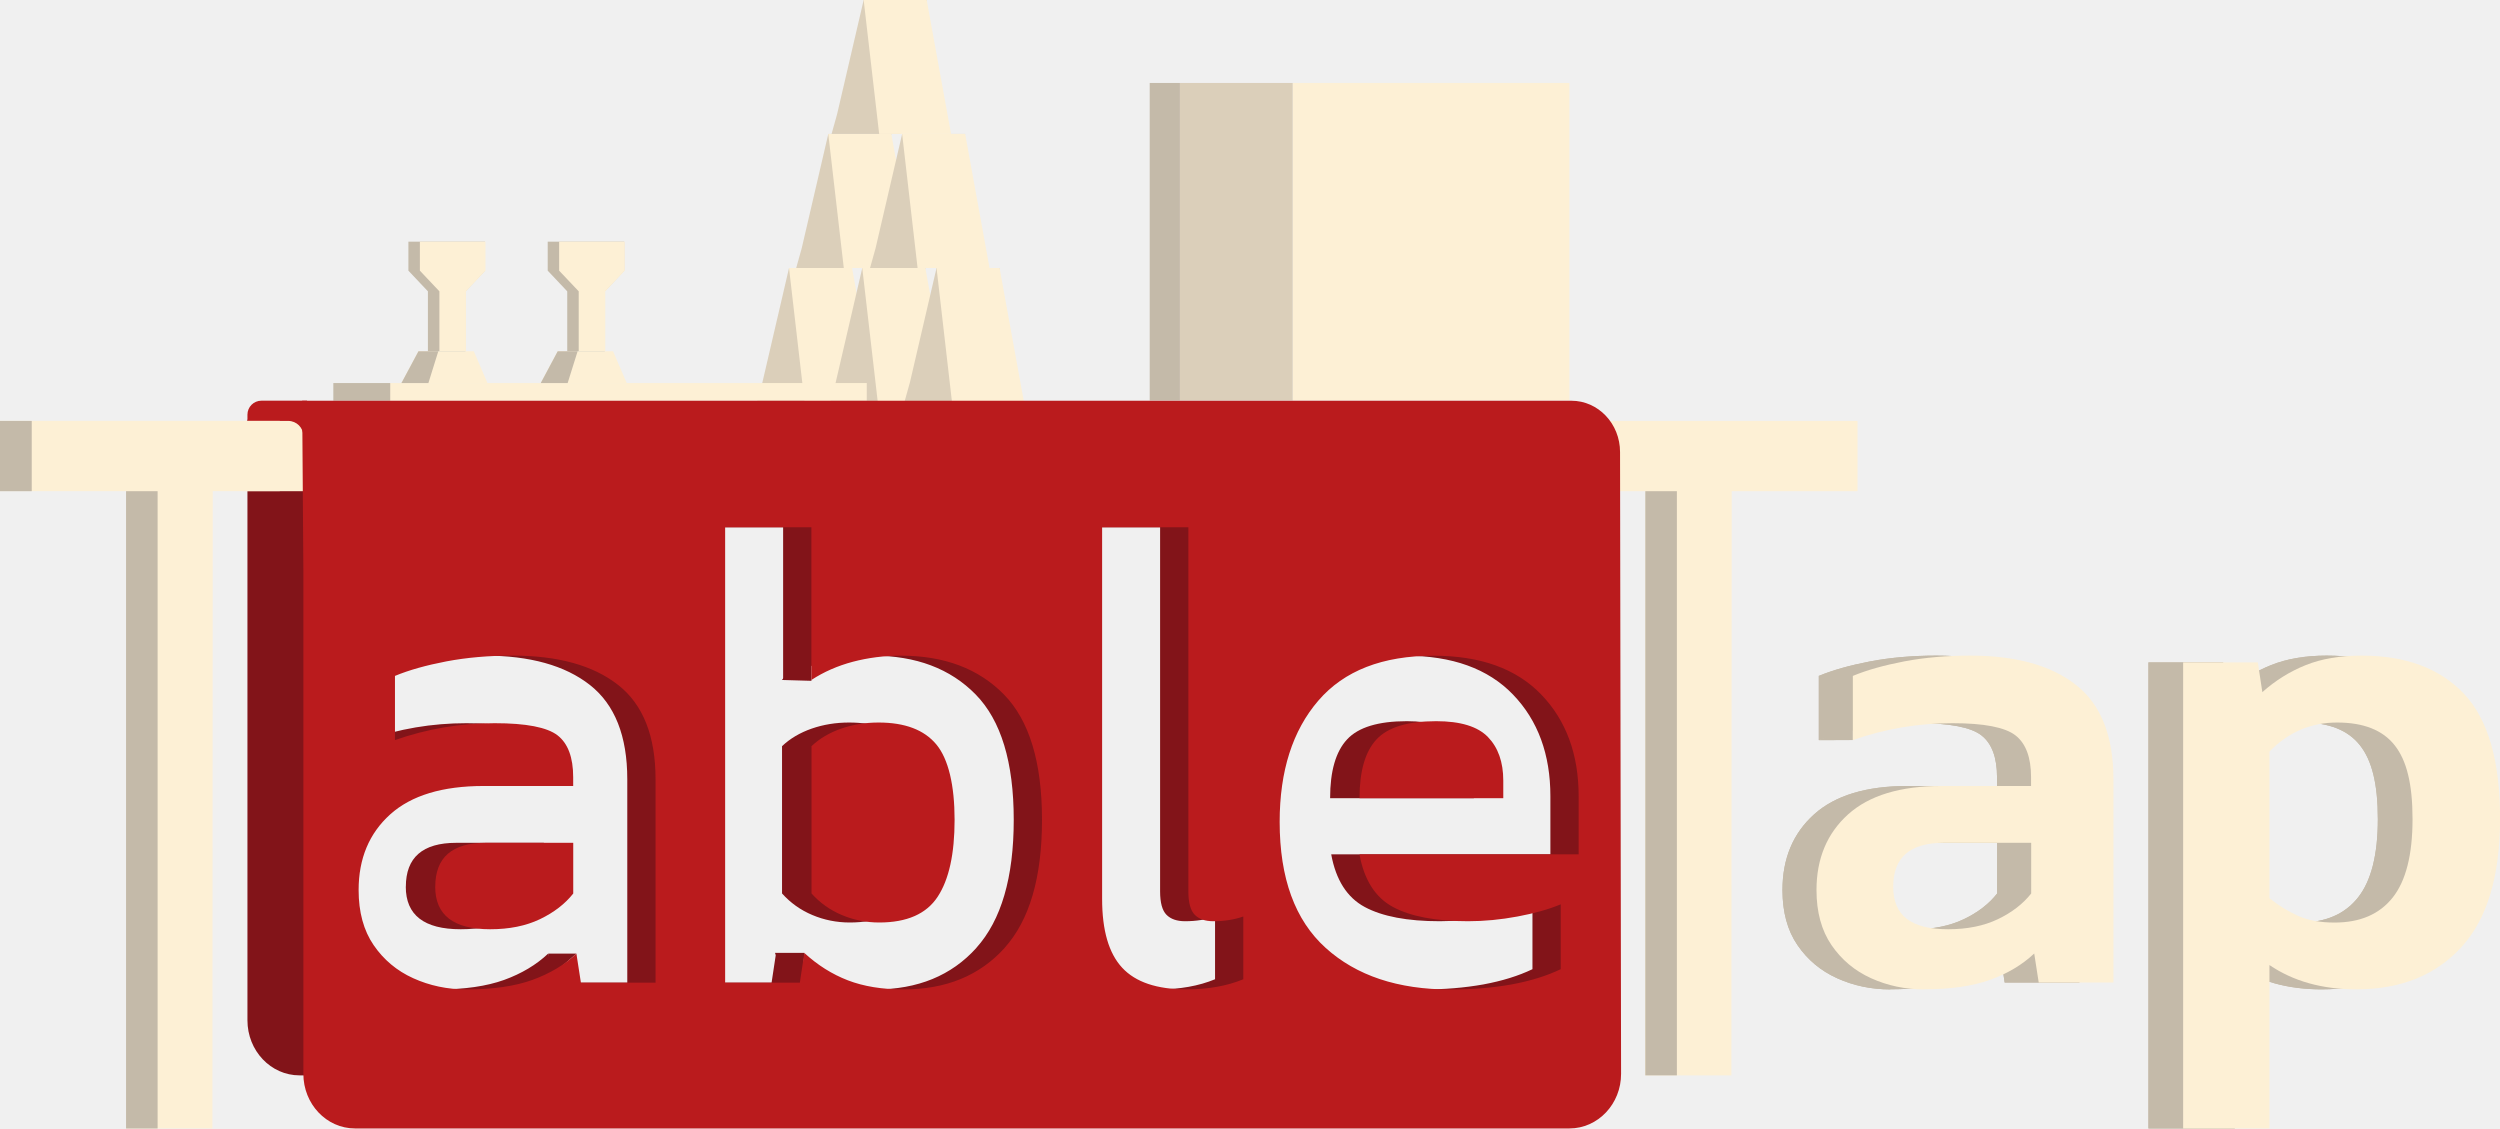
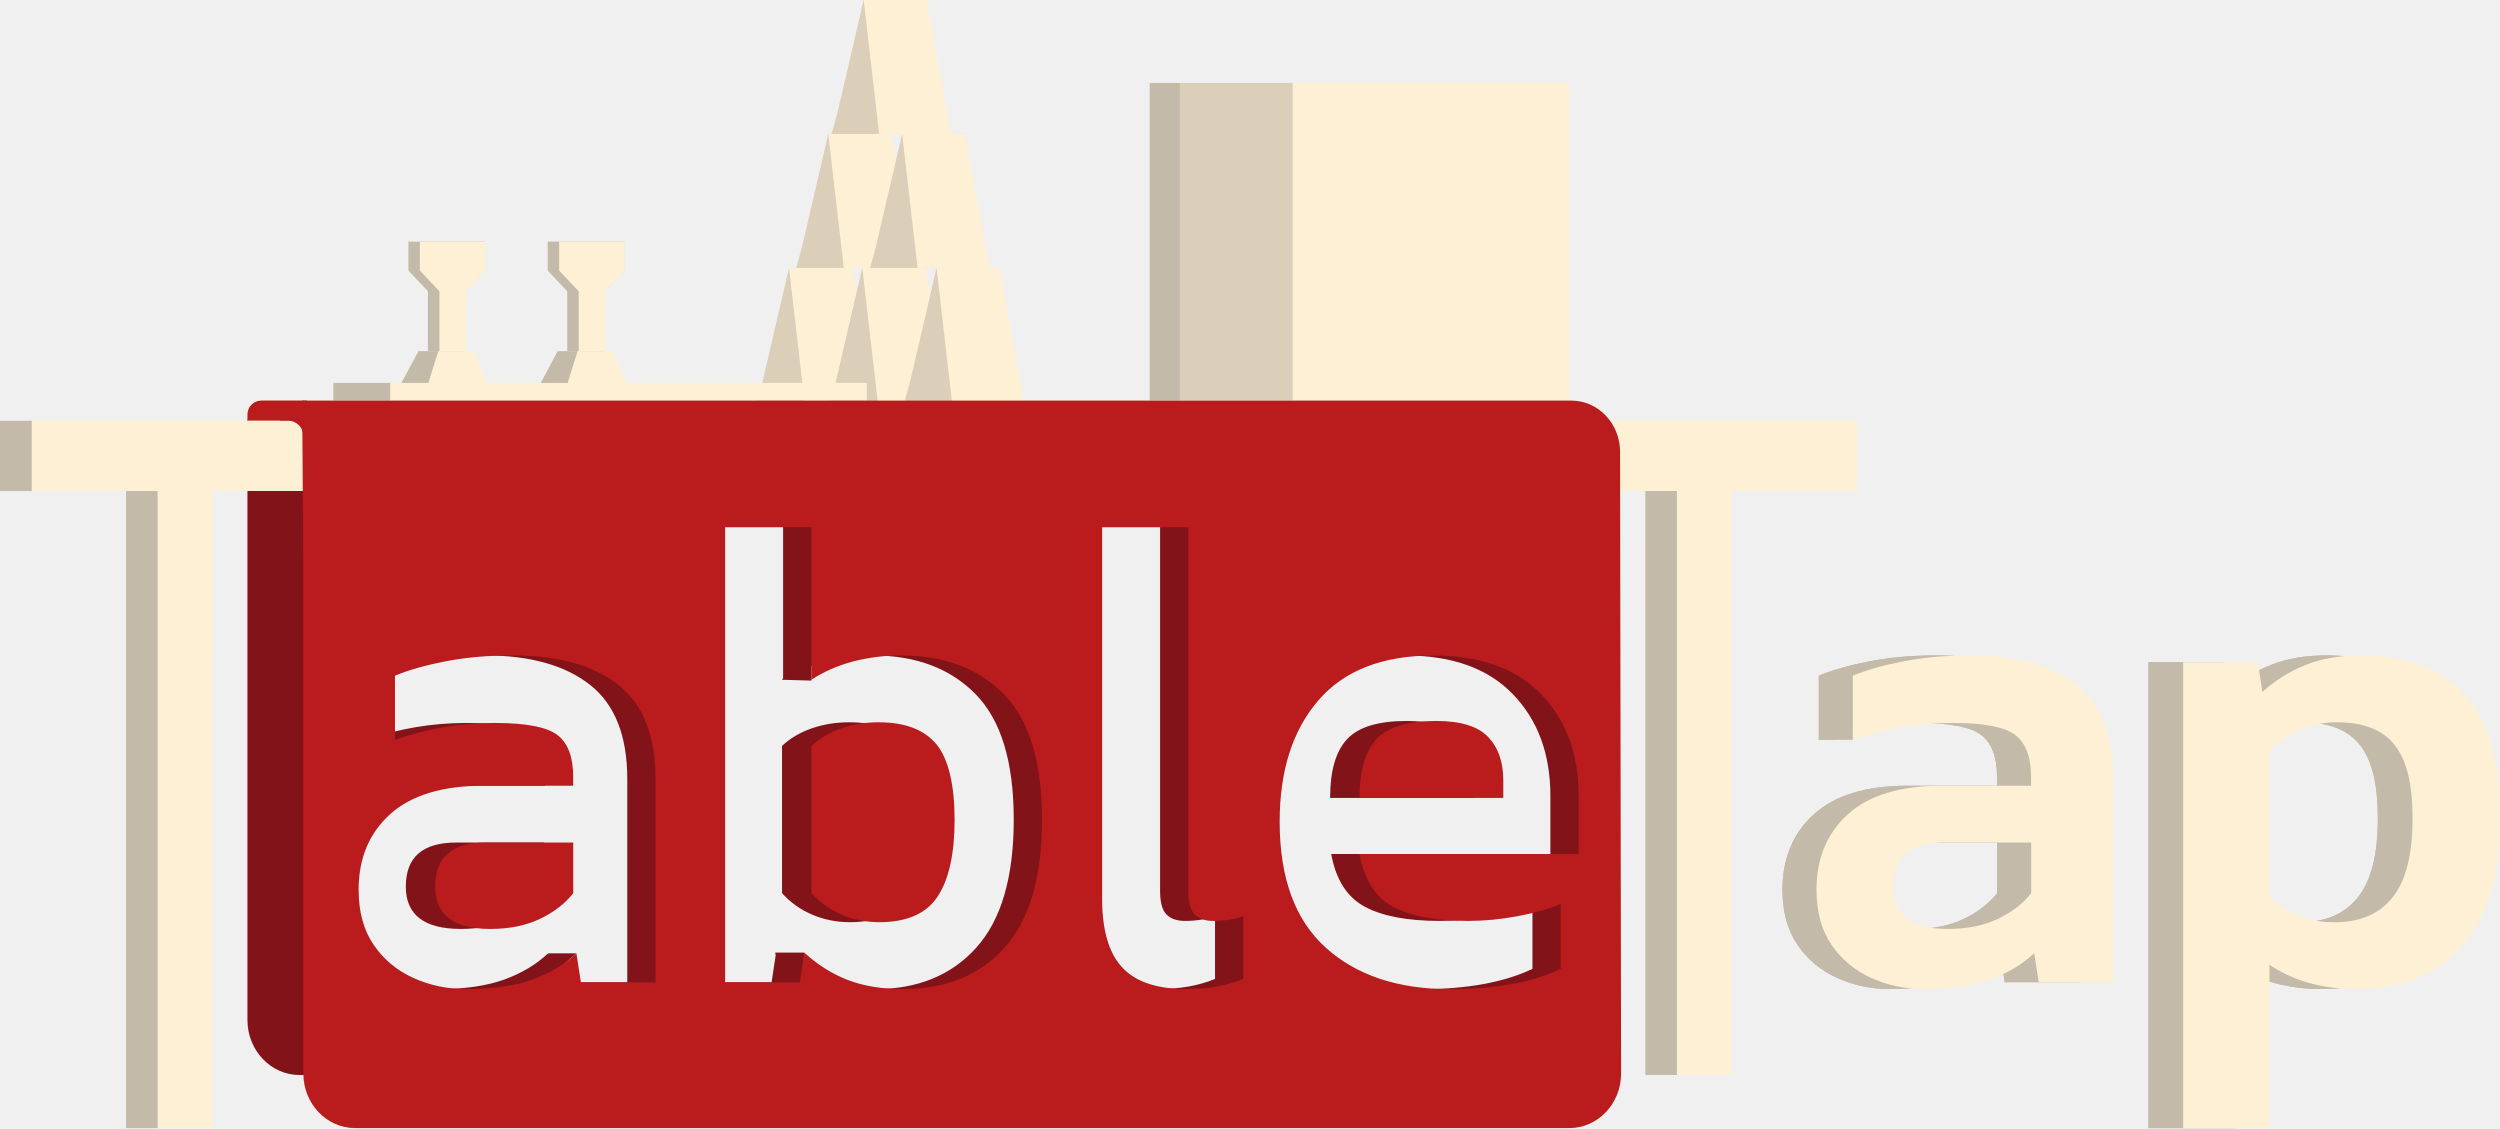
- <svg xmlns="http://www.w3.org/2000/svg" id="Layer_2" viewBox="0 0 411.3 185.67">
-   <g id="TableTop">
-     <polygon points="125.44 62.87 129.81 44.09 140.18 44.09 135.86 66.13 124.53 66.13 125.44 62.87" style="fill:#dbcfba;" />
-     <polyline points="129.81 44.09 132.36 66.13 144.19 66.13 140.18 44.09" style="fill:#fdf0d5;" />
-     <polygon points="137.5 62.87 141.86 44.09 152.24 44.09 147.91 66.13 136.59 66.13 137.5 62.87" style="fill:#dbcfba;" />
-     <rect x="63.69" y="63.02" width="78.91" height="2.9" style="fill:#fdf0d5;" />
-     <rect x="194.11" y="13.65" width="18.58" height="52.23" style="fill:#dbcfba;" />
-     <rect x="54.84" y="63.02" width="9.36" height="2.9" style="fill:#c4baa9;" />
-     <rect x="189.15" y="13.65" width="4.97" height="52.23" style="fill:#c4baa9;" />
-     <rect x="212.7" y="13.65" width="45.5" height="52.23" style="fill:#fdf0d5;" />
-     <polygon points="66.04 63.02 68.84 57.79 77.95 57.79 80.2 63.02 66.04 63.02" style="fill:#fdf0d5;" />
-     <polygon points="68.84 57.79 72.11 57.79 70.48 63.02 66.04 63.02 68.84 57.79" style="fill:#c4baa9;" />
-     <polygon points="70.4 57.79 70.4 47.93 67.19 44.53 67.19 39.76 79.79 39.76 79.79 44.53 76.58 47.93 76.58 57.79 70.4 57.79" style="fill:#c4baa9;" />
-     <polygon points="72.29 57.79 72.29 47.93 69.08 44.53 69.08 39.76 79.87 39.76 79.87 44.53 76.66 47.93 76.66 57.79 72.29 57.79" style="fill:#fdf0d5;" />
-     <polygon points="88.96 63.02 91.75 57.79 100.86 57.79 103.11 63.02 88.96 63.02" style="fill:#fdf0d5;" />
-     <polygon points="91.75 57.79 95.03 57.79 93.39 63.02 88.96 63.02 91.75 57.79" style="fill:#c4baa9;" />
-     <polygon points="93.32 57.79 93.32 47.93 90.11 44.53 90.11 39.76 102.7 39.76 102.7 44.53 99.5 47.93 99.5 57.79 93.32 57.79" style="fill:#c4baa9;" />
-     <polygon points="95.21 57.79 95.21 47.93 91.99 44.53 91.99 39.76 102.78 39.76 102.78 44.53 99.58 47.93 99.58 57.79 95.21 57.79" style="fill:#fdf0d5;" />
-     <polyline points="141.86 44.09 144.41 66.13 156.25 66.13 152.24 44.09" style="fill:#fdf0d5;" />
-     <polygon points="131.9 40.83 136.27 22.04 146.64 22.04 142.32 44.09 130.99 44.09 131.9 40.83" style="fill:#dbcfba;" />
-     <polyline points="136.27 22.04 138.82 44.09 150.65 44.09 146.64 22.04" style="fill:#fdf0d5;" />
-     <polygon points="144.05 40.83 148.42 22.04 158.79 22.04 154.46 44.09 143.14 44.09 144.05 40.83" style="fill:#dbcfba;" />
-     <polyline points="148.42 22.04 150.96 44.09 162.8 44.09 158.79 22.04" style="fill:#fdf0d5;" />
-     <polygon points="137.72 18.78 142.09 0 152.46 0 148.14 22.04 136.81 22.04 137.72 18.78" style="fill:#dbcfba;" />
-     <polyline points="142.09 0 144.64 22.04 156.47 22.04 152.46 0" style="fill:#fdf0d5;" />
-     <polygon points="149.71 62.87 154.08 44.09 164.45 44.09 160.13 66.13 148.8 66.13 149.71 62.87" style="fill:#dbcfba;" />
-     <polyline points="154.08 44.09 156.62 66.13 168.46 66.13 164.45 44.09" style="fill:#fdf0d5;" />
+ <svg xmlns="http://www.w3.org/2000/svg" width="472" height="213" viewBox="0 0 472 213" fill="none">
+   <g clip-path="url(#clip0_8_279)">
+     <path d="M143.953 72.124L148.967 50.58H160.868L155.91 75.864H142.908L143.953 72.124Z" fill="#DBCFBA" />
+     <path d="M148.967 50.58L151.894 75.864H165.47L160.868 50.58" fill="#FDF0D5" />
+     <path d="M157.792 72.124L162.796 50.58H174.708L169.739 75.864H156.748L157.792 72.124Z" fill="#DBCFBA" />
+     <path d="M163.645 72.296H73.089V75.623H163.645V72.296Z" fill="#FDF0D5" />
+     <path d="M244.079 15.659H222.757V75.577H244.079V15.659Z" fill="#DBCFBA" />
+     <path d="M73.675 72.296H62.933V75.623H73.675V72.296Z" fill="#C4BAA9" />
+     <path d="M222.768 15.659H217.065V75.577H222.768V15.659Z" fill="#C4BAA9" />
+     <path d="M296.305 15.659H244.09V75.577H296.305V15.659Z" fill="#FDF0D5" />
+     <path d="M75.786 72.296L78.999 66.296H89.454L92.036 72.296H75.786Z" fill="#FDF0D5" />
+     <path d="M78.999 66.296H82.752L80.882 72.296H75.786L78.999 66.296Z" fill="#C4BAA9" />
+     <path d="M80.79 66.296V54.985L77.106 51.085V45.612H91.566V51.085L87.882 54.985V66.296H80.79Z" fill="#C4BAA9" />
+     <path d="M82.959 66.296V54.985L79.275 51.085V45.612H91.657V51.085L87.974 54.985V66.296H82.959Z" fill="#FDF0D5" />
+     <path d="M102.089 72.296L105.291 66.296H115.745L118.327 72.296H102.089Z" fill="#FDF0D5" />
+     <path d="M105.291 66.296H109.055L107.173 72.296H102.089L105.291 66.296Z" fill="#C4BAA9" />
+     <path d="M107.092 66.296V54.985L103.409 51.085V45.612H117.857V51.085L114.184 54.985V66.296H107.092Z" fill="#C4BAA9" />
+     <path d="M109.261 66.296V54.985L105.566 51.085V45.612H117.948V51.085L114.276 54.985V66.296H109.261Z" fill="#FDF0D5" />
+     <path d="M162.796 50.58L165.722 75.864H179.31L174.708 50.58" fill="#FDF0D5" />
+     <path d="M151.366 46.84L156.381 25.284H168.281L163.324 50.58H150.322L151.366 46.84Z" fill="#DBCFBA" />
+     <path d="M156.381 25.284L159.307 50.58H172.883L168.281 25.284" fill="#FDF0D5" />
+     <path d="M165.309 46.84L170.324 25.284H182.224L177.255 50.58H164.265L165.309 46.84Z" fill="#DBCFBA" />
+     <path d="M170.324 25.284L173.239 50.58H186.826L182.224 25.284" fill="#FDF0D5" />
+     <path d="M158.045 21.544L163.06 0H174.96L170.003 25.284H157.001L158.045 21.544Z" fill="#DBCFBA" />
+     <path d="M163.06 0L165.986 25.284H179.562L174.96 0" fill="#FDF0D5" />
+     <path d="M171.804 72.124L176.819 50.58H188.72L183.762 75.864H170.76L171.804 72.124Z" fill="#DBCFBA" />
+     <path d="M176.819 50.58L179.734 75.864H193.321L188.72 50.58" fill="#FDF0D5" />
+     <path d="M310.604 202.962L310.662 92.705H286.78V79.443H350.701V92.705H326.946L326.888 202.962H310.604Z" fill="#FDF0D5" />
+     <path d="M405.624 213V125.021H419.728L420.577 130.631C423.067 128.417 425.798 126.719 428.782 125.526C431.754 124.333 435.254 123.737 439.282 123.737C447.637 123.737 454.098 126.134 458.642 130.941C463.187 135.748 465.459 143.583 465.459 154.47C465.459 165.357 463.026 173.445 458.16 178.756C453.294 184.068 446.684 186.729 438.319 186.729C431.881 186.729 426.418 185.192 421.92 182.14V212.989H405.635L405.624 213ZM434.21 174.122C439.03 174.122 442.691 172.55 445.193 169.395C447.683 166.252 448.934 161.319 448.934 154.608C448.934 147.897 447.809 143.491 445.548 140.646C443.299 137.801 439.684 136.367 434.704 136.367C429.723 136.367 425.454 138.203 421.92 141.851V169.521C423.607 170.875 425.397 171.988 427.279 172.837C429.172 173.686 431.479 174.122 434.21 174.122Z" fill="#C4BAA9" />
+     <path d="M405.624 213V125.021H419.728L420.577 130.631C423.067 128.417 425.798 126.719 428.782 125.526C431.754 124.333 435.254 123.737 439.282 123.737C447.637 123.737 454.098 126.134 458.642 130.941C463.187 135.748 465.459 143.583 465.459 154.47C465.459 165.357 463.026 173.445 458.16 178.756C453.294 184.068 446.684 186.729 438.319 186.729C431.881 186.729 426.418 185.192 421.92 182.14V212.989H405.635L405.624 213ZM434.21 174.122C439.03 174.122 442.691 172.55 445.193 169.395C447.683 166.252 448.934 161.319 448.934 154.608C448.934 147.897 447.809 143.491 445.548 140.646C443.299 137.801 439.684 136.367 434.704 136.367C429.723 136.367 425.454 138.203 421.92 141.851V169.521C423.607 170.875 425.397 171.988 427.279 172.837C429.172 173.686 431.479 174.122 434.21 174.122Z" fill="#C4BAA9" />
+     <path d="M412.177 213V125.021H426.28L427.13 130.631C429.62 128.417 432.351 126.719 435.335 125.526C438.307 124.333 441.807 123.737 445.835 123.737C454.19 123.737 460.65 126.134 465.195 130.941C469.739 135.748 472.011 143.583 472.011 154.47C472.011 165.357 469.579 173.445 464.713 178.756C459.847 184.068 453.237 186.729 444.871 186.729C438.433 186.729 432.971 185.192 428.472 182.14V212.989H412.188L412.177 213ZM440.763 174.122C445.583 174.122 449.243 172.55 451.745 169.395C454.235 166.252 455.486 161.319 455.486 154.608C455.486 147.897 454.362 143.491 452.101 140.646C449.852 137.801 446.237 136.367 441.256 136.367C436.276 136.367 432.007 138.203 428.472 141.851V169.521C430.159 170.875 431.949 171.988 433.831 172.837C435.725 173.686 438.032 174.122 440.763 174.122Z" fill="#FDF0D5" />
+     <path d="M356.909 186.741C353.283 186.741 349.932 186.029 346.845 184.63C343.746 183.23 341.256 181.142 339.363 178.378C337.469 175.613 336.528 172.148 336.528 167.984C336.528 162.03 338.525 157.281 342.496 153.701C346.478 150.122 352.365 148.344 360.157 148.344H377.038V146.692C377.038 142.952 376.051 140.314 374.088 138.788C372.115 137.262 368.155 136.493 362.211 136.493C355.704 136.493 349.427 137.56 343.391 139.683V127.568C346.042 126.467 349.278 125.561 353.099 124.826C356.909 124.104 361.075 123.737 365.573 123.737C374.18 123.737 380.825 125.584 385.53 129.278C390.235 132.972 392.587 138.903 392.587 147.071V185.444H378.484L377.634 179.961C375.385 182.083 372.608 183.735 369.314 184.928C366.021 186.11 361.878 186.718 356.898 186.718L356.909 186.741ZM361.373 175.383C364.988 175.383 368.121 174.752 370.783 173.479C373.446 172.206 375.523 170.588 377.061 168.638V159.07H360.535C354.178 159.07 351.011 161.835 351.011 167.353C351.011 172.871 354.465 175.383 361.385 175.383H361.373Z" fill="#C4BAA9" />
+     <path d="M343.391 139.694L346.615 139.683V138.49L343.391 139.694Z" fill="#C4BAA9" />
+     <path d="M356.909 186.741C353.283 186.741 349.932 186.029 346.845 184.63C343.746 183.23 341.256 181.142 339.363 178.378C337.469 175.613 336.528 172.148 336.528 167.984C336.528 162.03 338.525 157.281 342.496 153.701C346.478 150.122 352.365 148.344 360.157 148.344H377.038V146.692C377.038 142.952 376.051 140.314 374.088 138.788C372.115 137.262 368.155 136.493 362.211 136.493C355.704 136.493 349.427 137.56 343.391 139.683V127.568C346.042 126.467 349.278 125.561 353.099 124.826C356.909 124.104 361.075 123.737 365.573 123.737C374.18 123.737 380.825 125.584 385.53 129.278C390.235 132.972 392.587 138.903 392.587 147.071V185.444H378.484L377.634 179.961C375.385 182.083 372.608 183.735 369.314 184.928C366.021 186.11 361.878 186.718 356.898 186.718L356.909 186.741ZM361.373 175.383C364.988 175.383 368.121 174.752 370.783 173.479C373.446 172.206 375.523 170.588 377.061 168.638V159.07H360.535C354.178 159.07 351.011 161.835 351.011 167.353C351.011 172.871 354.465 175.383 361.385 175.383H361.373Z" fill="#C4BAA9" />
+     <path d="M343.391 139.694L349.829 139.683V137.044L343.391 139.694Z" fill="#C4BAA9" />
+     <path d="M363.336 186.741C359.709 186.741 356.358 186.029 353.271 184.63C350.173 183.23 347.683 181.142 345.789 178.378C343.896 175.613 342.955 172.148 342.955 167.984C342.955 162.03 344.951 157.281 348.922 153.701C352.904 150.122 358.791 148.344 366.583 148.344H383.464V146.692C383.464 142.952 382.477 140.314 380.515 138.788C378.541 137.262 374.582 136.493 368.637 136.493C362.131 136.493 355.853 137.56 349.817 139.683V127.568C352.468 126.467 355.704 125.561 359.526 124.826C363.336 124.104 367.501 123.737 372 123.737C380.607 123.737 387.251 125.584 391.956 129.278C396.661 132.972 399.014 138.903 399.014 147.071V185.444H384.91L384.061 179.961C381.812 182.083 379.035 183.735 375.741 184.928C372.447 186.11 368.305 186.718 363.324 186.718L363.336 186.741ZM367.8 175.383C371.415 175.383 374.547 174.752 377.21 173.479C379.861 172.206 381.949 170.588 383.487 168.638V159.07H366.962C360.604 159.07 357.437 161.835 357.437 167.353C357.437 172.871 360.891 175.383 367.811 175.383H367.8Z" fill="#FDF0D5" />
+     <path d="M316.595 92.705H310.639V202.962H316.595V92.705Z" fill="#C4BAA9" />
+     <path d="M160.306 136.367C157.815 136.367 155.463 136.746 153.248 137.514C151.045 138.283 149.174 139.384 147.648 140.83V168.626C149.254 170.416 151.159 171.77 153.374 172.699C155.578 173.628 157.942 174.11 160.432 174.11C165.653 174.11 169.337 172.492 171.46 169.257C173.595 166.022 174.662 161.181 174.662 154.722C174.662 148.264 173.514 143.273 171.219 140.509C168.924 137.744 165.286 136.367 160.306 136.367Z" fill="#821419" />
+     <path d="M76.612 167.353C76.612 172.71 80.067 175.383 86.987 175.383C90.602 175.383 93.734 174.752 96.397 173.479C99.048 172.206 101.136 170.588 102.674 168.638V159.07H86.149C79.791 159.07 76.624 161.835 76.624 167.353H76.612Z" fill="#821419" />
+     <path d="M46.718 79.203V192.568C46.718 198.316 51.125 202.962 56.553 202.962H300.724V79.203H46.718ZM118.442 185.467H104.338L103.489 179.984C101.24 182.106 98.462 183.758 95.169 184.951C91.875 186.133 87.733 186.741 82.752 186.741C79.126 186.741 75.775 186.029 72.688 184.63C69.589 183.23 67.099 181.142 65.206 178.378C63.312 175.613 62.371 172.148 62.371 167.984C62.371 162.03 64.368 157.281 68.338 153.701C72.32 150.122 78.208 148.344 86 148.344H102.881V146.692C102.881 142.952 101.894 140.314 99.931 138.788C97.957 137.262 93.998 136.493 88.054 136.493C81.547 136.493 75.27 137.56 69.234 139.683V127.568C71.885 126.467 75.121 125.561 78.942 124.826C82.752 124.104 86.918 123.737 91.416 123.737C100.023 123.737 106.668 125.584 111.373 129.278C116.078 132.972 118.43 138.903 118.43 147.071V185.444L118.442 185.467ZM184.347 178.894C179.642 184.125 173.273 186.741 165.229 186.741C161.201 186.741 157.701 186.167 154.728 185.02C151.756 183.873 149.025 182.152 146.523 179.857L145.674 185.467H131.57V99.519H147.854V128.337C150.184 126.811 152.8 125.664 155.692 124.895C158.584 124.138 161.602 123.748 164.735 123.748C172.94 123.748 179.424 126.192 184.21 131.079C188.995 135.966 191.394 143.847 191.394 154.734C191.394 165.621 189.041 173.663 184.336 178.894H184.347ZM229.39 184.825C226.337 186.087 222.757 186.729 218.66 186.729C213.106 186.729 209.066 185.376 206.542 182.657C204.017 179.938 202.743 175.601 202.743 169.647V99.519H219.027V168.248C219.027 170.37 219.429 171.839 220.232 172.653C221.036 173.468 222.206 173.869 223.732 173.869C225.821 173.869 227.714 173.571 229.401 172.974V184.836L229.39 184.825ZM292.702 161.238H251.332C252.215 166.08 254.327 169.395 257.666 171.185C260.994 172.974 265.722 173.869 271.839 173.869C274.892 173.869 278.013 173.571 281.192 172.974C284.371 172.378 287.079 171.621 289.328 170.68V182.921C286.677 184.194 283.579 185.146 280.044 185.8C276.51 186.431 272.654 186.752 268.465 186.752C258.573 186.752 250.735 184.137 244.951 178.905C239.156 173.674 236.264 165.758 236.264 155.124C236.264 145.522 238.697 137.893 243.563 132.237C248.428 126.582 255.681 123.76 265.332 123.76C274.18 123.76 280.951 126.203 285.656 131.09C290.361 135.977 292.713 142.379 292.713 150.283V161.25L292.702 161.238Z" fill="#821419" />
+     <path d="M265.596 136.115C260.214 136.115 256.45 137.262 254.327 139.556C252.192 141.851 251.125 145.545 251.125 150.65H278.265V147.334C278.265 143.847 277.301 141.105 275.374 139.109C273.446 137.113 270.186 136.115 265.608 136.115H265.596Z" fill="#821419" />
+     <path d="M103.523 179.984H108.825L102.904 185.123L103.271 182.634L103.523 179.984Z" fill="#821419" />
+     <path d="M146.317 179.846H151.871L151.55 183.769L147.269 182.278L146.317 179.846Z" fill="#821419" />
+     <path d="M147.648 128.337L153.202 128.497V124.964C153.202 124.964 147.854 127.603 147.648 128.337Z" fill="#821419" />
+     <path d="M49.358 75.623H57.964V85.179H46.718V78.262C46.718 76.805 47.9 75.623 49.358 75.623Z" fill="#BA1B1D" />
+     <path d="M23.824 212.977L23.881 92.694H0V79.432H52.823V92.694H40.165L40.108 212.977H23.824Z" fill="#FDF0D5" />
+     <path d="M29.757 92.705H23.801V212.989H29.757V92.705Z" fill="#C4BAA9" />
+     <path d="M5.99 79.443H0V92.705H5.99V79.443Z" fill="#C4BAA9" />
+     <path d="M45.984 79.443H54.418C55.99 79.443 57.276 80.717 57.276 82.3V92.705H45.984V79.443Z" fill="#FDF0D5" />
+     <path d="M165.871 136.367C163.381 136.367 161.029 136.746 158.814 137.514C156.61 138.283 154.74 139.384 153.214 140.83V168.626C154.82 170.416 156.725 171.77 158.94 172.699C161.143 173.628 163.507 174.11 165.998 174.11C171.219 174.11 174.903 172.492 177.026 169.257C179.16 166.022 180.228 161.181 180.228 154.722C180.228 148.264 179.08 143.273 176.785 140.509C174.49 137.744 170.852 136.367 165.871 136.367Z" fill="#BA1B1D" />
+     <path d="M82.167 167.353C82.167 172.71 85.621 175.383 92.541 175.383C96.156 175.383 99.289 174.752 101.951 173.479C104.602 172.206 106.691 170.588 108.228 168.638V159.07H91.703C85.346 159.07 82.178 161.835 82.178 167.353H82.167Z" fill="#BA1B1D" />
+     <path d="M57.046 75.623L57.276 107.641V202.675C57.276 208.365 61.637 212.977 67.019 212.977H296.317C301.699 212.977 306.071 208.354 306.06 202.664L305.865 85.317C305.865 79.96 301.745 75.635 296.684 75.635H57.046V75.623ZM123.778 185.467H109.674L108.825 179.984C106.576 182.106 103.799 183.758 100.505 184.951C97.212 186.133 93.069 186.741 88.088 186.741C84.462 186.741 81.111 186.029 78.024 184.63C74.926 183.23 72.435 181.142 70.542 178.378C68.648 175.613 67.707 172.148 67.707 167.984C67.707 162.03 69.704 157.281 73.675 153.701C77.657 150.122 83.544 148.344 91.336 148.344H108.217V146.692C108.217 142.952 107.23 140.314 105.268 138.788C103.294 137.262 99.335 136.493 93.39 136.493C86.883 136.493 80.606 137.56 74.57 139.683V127.568C77.221 126.467 80.457 125.561 84.278 124.826C88.088 124.104 92.254 123.737 96.752 123.737C105.359 123.737 112.004 125.584 116.709 129.278C121.414 132.972 123.767 138.903 123.767 147.071V185.444L123.778 185.467ZM189.684 178.894C184.979 184.125 178.609 186.741 170.565 186.741C166.537 186.741 163.037 186.167 160.065 185.02C157.092 183.873 154.361 182.152 151.859 179.857L151.01 185.467H136.906V99.519H153.191V128.337C155.52 126.811 158.137 125.664 161.029 124.895C163.92 124.138 166.939 123.748 170.071 123.748C178.277 123.748 184.761 126.192 189.546 131.079C194.331 135.966 196.73 143.847 196.73 154.734C196.73 165.621 194.377 173.663 189.672 178.894H189.684ZM234.726 184.825C231.674 186.087 228.093 186.729 223.996 186.729C218.442 186.729 214.403 185.376 211.878 182.657C209.342 179.938 208.079 175.601 208.079 169.647V99.519H224.364V168.248C224.364 170.37 224.765 171.839 225.569 172.653C226.372 173.468 227.542 173.869 229.069 173.869C231.157 173.869 233.051 173.571 234.738 172.974V184.836L234.726 184.825ZM298.038 161.238H256.668C257.552 166.08 259.663 169.395 263.003 171.185C266.331 172.974 271.059 173.869 277.175 173.869C280.228 173.869 283.349 173.571 286.528 172.974C289.707 172.378 292.415 171.621 294.664 170.68V182.921C292.013 184.194 288.915 185.146 285.38 185.8C281.846 186.431 277.99 186.752 273.801 186.752C263.909 186.752 256.071 184.137 250.287 178.905C244.492 173.674 241.6 165.758 241.6 155.124C241.6 145.522 244.033 137.893 248.899 132.237C253.765 126.582 261.017 123.76 270.668 123.76C279.516 123.76 286.287 126.203 290.992 131.09C295.697 135.977 298.05 142.379 298.05 150.283V161.25L298.038 161.238Z" fill="#BA1B1D" />
+     <path d="M271.15 136.115C265.768 136.115 262.004 137.262 259.881 139.556C257.747 141.851 256.679 145.545 256.679 150.65H283.82V147.334C283.82 143.847 282.856 141.105 280.928 139.109C279 137.113 275.741 136.115 271.162 136.115H271.15Z" fill="#BA1B1D" />
  </g>
-   <g id="Tap">
-     <path d="M270.66,176.92l.05-96.11h-20.81v-11.56h55.7v11.56h-20.7l-.05,96.11h-14.19Z" style="fill:#fdf0d5;" />
-     <path d="M353.46,185.67V108.98h12.29l.74,4.89c2.17-1.93,4.55-3.41,7.15-4.45,2.59-1.04,5.64-1.56,9.15-1.56,7.28,0,12.91,2.09,16.87,6.28,3.96,4.19,5.94,11.02,5.94,20.51s-2.12,16.54-6.36,21.17c-4.24,4.63-10,6.95-17.29,6.95-5.61,0-10.37-1.34-14.29-4v26.89h-14.19Zm24.91-33.89c4.2,0,7.39-1.37,9.57-4.12,2.17-2.74,3.26-7.04,3.26-12.89s-.98-9.69-2.95-12.17c-1.96-2.48-5.11-3.73-9.45-3.73s-8.06,1.6-11.14,4.78v24.12c1.47,1.18,3.03,2.15,4.67,2.89,1.65,.74,3.66,1.12,6.04,1.12Z" style="fill:#c4baa9;" />
-     <path d="M353.46,185.67V108.98h12.29l.74,4.89c2.17-1.93,4.55-3.41,7.15-4.45,2.59-1.04,5.64-1.56,9.15-1.56,7.28,0,12.91,2.09,16.87,6.28,3.96,4.19,5.94,11.02,5.94,20.51s-2.12,16.54-6.36,21.17c-4.24,4.63-10,6.95-17.29,6.95-5.61,0-10.37-1.34-14.29-4v26.89h-14.19Zm24.91-33.89c4.2,0,7.39-1.37,9.57-4.12,2.17-2.74,3.26-7.04,3.26-12.89s-.98-9.69-2.95-12.17c-1.96-2.48-5.11-3.73-9.45-3.73s-8.06,1.6-11.14,4.78v24.12c1.47,1.18,3.03,2.15,4.67,2.89,1.65,.74,3.66,1.12,6.04,1.12Z" style="fill:#c4baa9;" />
-     <path d="M359.17,185.67V108.98h12.29l.74,4.89c2.17-1.93,4.55-3.41,7.15-4.45,2.59-1.04,5.64-1.56,9.15-1.56,7.28,0,12.91,2.09,16.87,6.28,3.96,4.19,5.94,11.02,5.94,20.51s-2.12,16.54-6.36,21.17c-4.24,4.63-10,6.95-17.29,6.95-5.61,0-10.37-1.34-14.29-4v26.89h-14.19Zm24.91-33.89c4.2,0,7.39-1.37,9.57-4.12,2.17-2.74,3.26-7.04,3.26-12.89s-.98-9.69-2.95-12.17c-1.96-2.48-5.11-3.73-9.45-3.73s-8.06,1.6-11.14,4.78v24.12c1.47,1.18,3.03,2.15,4.67,2.89,1.65,.74,3.66,1.12,6.04,1.12Z" style="fill:#fdf0d5;" />
-     <g>
-       <path d="M311.01,162.78c-3.16,0-6.08-.62-8.77-1.84-2.7-1.22-4.87-3.04-6.52-5.45s-2.47-5.43-2.47-9.06c0-5.19,1.74-9.33,5.2-12.45,3.47-3.12,8.6-4.67,15.39-4.67h14.71v-1.44c0-3.26-.86-5.56-2.57-6.89-1.72-1.33-5.17-2-10.35-2-5.67,0-11.14,.93-16.4,2.78v-10.56c2.31-.96,5.13-1.75,8.46-2.39,3.32-.63,6.95-.95,10.87-.95,7.5,0,13.29,1.61,17.39,4.83,4.1,3.22,6.15,8.39,6.15,15.51v33.45h-12.29l-.74-4.78c-1.96,1.85-4.38,3.29-7.25,4.33-2.87,1.03-6.48,1.56-10.82,1.56Zm3.89-9.9c3.15,0,5.88-.55,8.2-1.66s4.13-2.52,5.47-4.22v-8.34h-14.4c-5.54,0-8.3,2.41-8.3,7.22s3.01,7,9.04,7Z" style="fill:#c4baa9;" />
-       <polygon points="299.23 121.77 302.04 121.76 302.04 120.72 299.23 121.77" style="fill:#c4baa9;" />
-     </g>
-     <g>
-       <path d="M311.01,162.78c-3.16,0-6.08-.62-8.77-1.84-2.7-1.22-4.87-3.04-6.52-5.45-1.65-2.41-2.47-5.43-2.47-9.06,0-5.19,1.74-9.33,5.2-12.45,3.47-3.12,8.6-4.67,15.39-4.67h14.71v-1.44c0-3.26-.86-5.56-2.57-6.89-1.72-1.33-5.17-2-10.35-2-5.67,0-11.14,.93-16.4,2.78v-10.56c2.31-.96,5.13-1.75,8.46-2.39,3.32-.63,6.95-.95,10.87-.95,7.5,0,13.29,1.61,17.39,4.83,4.1,3.22,6.15,8.39,6.15,15.51v33.45h-12.29l-.74-4.78c-1.96,1.85-4.38,3.29-7.25,4.33-2.87,1.03-6.48,1.56-10.82,1.56Zm3.89-9.9c3.15,0,5.88-.55,8.2-1.66s4.13-2.52,5.47-4.22v-8.34h-14.4c-5.54,0-8.3,2.41-8.3,7.22s3.01,7,9.04,7Z" style="fill:#c4baa9;" />
-       <polygon points="299.23 121.77 304.84 121.76 304.84 119.46 299.23 121.77" style="fill:#c4baa9;" />
-     </g>
-     <path d="M316.61,162.78c-3.16,0-6.08-.62-8.77-1.84-2.7-1.22-4.87-3.04-6.52-5.45-1.65-2.41-2.47-5.43-2.47-9.06,0-5.19,1.74-9.33,5.2-12.45,3.47-3.12,8.6-4.67,15.39-4.67h14.71v-1.44c0-3.26-.86-5.56-2.57-6.89-1.72-1.33-5.17-2-10.35-2-5.67,0-11.14,.93-16.4,2.78v-10.56c2.31-.96,5.13-1.75,8.46-2.39,3.32-.63,6.95-.95,10.87-.95,7.5,0,13.29,1.61,17.39,4.83,4.1,3.22,6.15,8.39,6.15,15.51v33.45h-12.29l-.74-4.78c-1.96,1.85-4.38,3.29-7.25,4.33-2.87,1.03-6.48,1.56-10.82,1.56Zm3.89-9.9c3.15,0,5.88-.55,8.2-1.66,2.31-1.11,4.13-2.52,5.47-4.22v-8.34h-14.4c-5.54,0-8.3,2.41-8.3,7.22s3.01,7,9.04,7Z" style="fill:#fdf0d5;" />
-     <rect x="270.69" y="80.81" width="5.19" height="96.11" style="fill:#c4baa9;" />
-   </g>
-   <g id="Cloth_Back">
-     <g>
-       <path d="M139.69,118.87c-2.17,0-4.22,.33-6.15,1-1.92,.67-3.55,1.63-4.88,2.89v24.23c1.4,1.56,3.06,2.74,4.99,3.55,1.92,.81,3.98,1.23,6.15,1.23,4.55,0,7.76-1.41,9.61-4.23,1.86-2.82,2.79-7.04,2.79-12.67s-1-9.98-3-12.39c-2-2.41-5.17-3.61-9.51-3.61Z" style="fill:#821419;" />
-       <path d="M66.76,145.88c0,4.67,3.01,7,9.04,7,3.15,0,5.88-.55,8.2-1.66,2.31-1.11,4.13-2.52,5.47-4.22v-8.34h-14.4c-5.54,0-8.3,2.41-8.3,7.22Z" style="fill:#821419;" />
-       <path d="M40.71,69.04v98.82c0,5.01,3.84,9.06,8.57,9.06h212.77V69.04H40.71Zm62.5,92.63h-12.29l-.74-4.78c-1.96,1.85-4.38,3.29-7.25,4.33-2.87,1.03-6.48,1.56-10.82,1.56-3.16,0-6.08-.62-8.77-1.84-2.7-1.22-4.87-3.04-6.52-5.45-1.65-2.41-2.47-5.43-2.47-9.06,0-5.19,1.74-9.33,5.2-12.45,3.47-3.12,8.6-4.67,15.39-4.67h14.71v-1.44c0-3.26-.86-5.56-2.57-6.89-1.72-1.33-5.17-2-10.35-2-5.67,0-11.14,.93-16.4,2.78v-10.56c2.31-.96,5.13-1.75,8.46-2.39,3.32-.63,6.95-.95,10.87-.95,7.5,0,13.29,1.61,17.39,4.83,4.1,3.22,6.15,8.39,6.15,15.51v33.45Zm57.43-5.73c-4.1,4.56-9.65,6.84-16.66,6.84-3.51,0-6.56-.5-9.15-1.5-2.59-1-4.97-2.5-7.15-4.5l-.74,4.89h-12.29V86.75h14.19v25.12c2.03-1.33,4.31-2.33,6.83-3,2.52-.66,5.15-1,7.88-1,7.15,0,12.8,2.13,16.97,6.39,4.17,4.26,6.26,11.13,6.26,20.62s-2.05,16.5-6.15,21.06Zm39.25,5.17c-2.66,1.1-5.78,1.66-9.35,1.66-4.84,0-8.36-1.18-10.56-3.55s-3.31-6.15-3.31-11.34v-61.13h14.19v59.91c0,1.85,.35,3.13,1.05,3.84,.7,.71,1.72,1.06,3.05,1.06,1.82,0,3.47-.26,4.94-.78v10.34Zm55.17-20.56h-36.05c.77,4.22,2.61,7.11,5.52,8.67,2.9,1.56,7.02,2.34,12.35,2.34,2.66,0,5.38-.26,8.15-.78,2.77-.52,5.13-1.18,7.09-2v10.67c-2.31,1.11-5.01,1.94-8.09,2.51-3.08,.55-6.44,.83-10.09,.83-8.62,0-15.45-2.28-20.49-6.84-5.05-4.56-7.57-11.46-7.57-20.73,0-8.37,2.12-15.02,6.36-19.95,4.24-4.93,10.56-7.39,18.97-7.39,7.71,0,13.61,2.13,17.71,6.39,4.1,4.26,6.15,9.84,6.15,16.73v9.56Z" style="fill:#821419;" />
-       <path d="M231.44,118.65c-4.69,0-7.97,1-9.82,3-1.86,2-2.79,5.22-2.79,9.67h23.65v-2.89c0-3.04-.84-5.43-2.52-7.17s-4.52-2.61-8.51-2.61Z" style="fill:#821419;" />
-       <polygon points="90.21 156.89 94.83 156.89 89.67 161.37 89.99 159.2 90.21 156.89" style="fill:#821419;" />
-       <polygon points="127.5 156.77 132.34 156.77 132.06 160.19 128.33 158.89 127.5 156.77" style="fill:#821419;" />
-       <path d="M128.66,111.87l4.84,.14v-3.08s-4.66,2.3-4.84,2.94Z" style="fill:#821419;" />
-       <path d="M43.01,65.92h7.5v8.33h-9.8v-6.03c0-1.27,1.03-2.3,2.3-2.3Z" style="fill:#ba1b1d;" />
-     </g>
-   </g>
-   <g id="T">
-     <path d="M20.76,185.65l.05-104.85H0v-11.56H46.03v11.56h-11.03l-.05,104.85h-14.19Z" style="fill:#fdf0d5;" />
-     <rect x="20.74" y="80.81" width="5.19" height="104.85" style="fill:#c4baa9;" />
-     <rect y="69.25" width="5.22" height="11.56" style="fill:#c4baa9;" />
-     <path d="M40.07,69.25h7.35c1.37,0,2.49,1.11,2.49,2.49v9.07h-9.84v-11.56h0Z" style="fill:#fdf0d5;" />
-   </g>
-   <g id="Cloth_Front">
-     <g>
-       <path d="M144.54,118.87c-2.17,0-4.22,.33-6.15,1-1.92,.67-3.55,1.63-4.88,2.89v24.23c1.4,1.56,3.06,2.74,4.99,3.55,1.92,.81,3.98,1.23,6.15,1.23,4.55,0,7.76-1.41,9.61-4.23,1.86-2.82,2.79-7.04,2.79-12.67s-1-9.98-3-12.39c-2-2.41-5.17-3.61-9.51-3.61Z" style="fill:#ba1b1d;" />
-       <path d="M71.6,145.88c0,4.67,3.01,7,9.04,7,3.15,0,5.88-.55,8.2-1.66,2.31-1.11,4.13-2.52,5.47-4.22v-8.34h-14.4c-5.54,0-8.3,2.41-8.3,7.22Z" style="fill:#ba1b1d;" />
-       <path d="M49.71,65.92l.2,27.91v82.84c0,4.96,3.8,8.98,8.49,8.98h199.81c4.69,0,8.5-4.03,8.49-8.99l-.17-102.29c0-4.67-3.59-8.44-8-8.44H49.71Zm58.15,95.75h-12.29l-.74-4.78c-1.96,1.85-4.38,3.29-7.25,4.33-2.87,1.03-6.48,1.56-10.82,1.56-3.16,0-6.08-.62-8.77-1.84-2.7-1.22-4.87-3.04-6.52-5.45s-2.47-5.43-2.47-9.06c0-5.19,1.74-9.33,5.2-12.45,3.47-3.12,8.6-4.67,15.39-4.67h14.71v-1.44c0-3.26-.86-5.56-2.57-6.89-1.72-1.33-5.17-2-10.35-2-5.67,0-11.14,.93-16.4,2.78v-10.56c2.31-.96,5.13-1.75,8.46-2.39,3.32-.63,6.95-.95,10.87-.95,7.5,0,13.29,1.61,17.39,4.83,4.1,3.22,6.15,8.39,6.15,15.51v33.45Zm57.43-5.73c-4.1,4.56-9.65,6.84-16.66,6.84-3.51,0-6.56-.5-9.15-1.5-2.59-1-4.97-2.5-7.15-4.5l-.74,4.89h-12.29V86.75h14.19v25.12c2.03-1.33,4.31-2.33,6.83-3,2.52-.66,5.15-1,7.88-1,7.15,0,12.8,2.13,16.97,6.39,4.17,4.26,6.26,11.13,6.26,20.62s-2.05,16.5-6.15,21.06Zm39.25,5.17c-2.66,1.1-5.78,1.66-9.35,1.66-4.84,0-8.36-1.18-10.56-3.55-2.21-2.37-3.31-6.15-3.31-11.34v-61.13h14.19v59.91c0,1.85,.35,3.13,1.05,3.84,.7,.71,1.72,1.06,3.05,1.06,1.82,0,3.47-.26,4.94-.78v10.34Zm55.17-20.56h-36.05c.77,4.22,2.61,7.11,5.52,8.67,2.9,1.56,7.02,2.34,12.35,2.34,2.66,0,5.38-.26,8.15-.78,2.77-.52,5.13-1.18,7.09-2v10.67c-2.31,1.11-5.01,1.94-8.09,2.51-3.08,.55-6.44,.83-10.09,.83-8.62,0-15.45-2.28-20.49-6.84-5.05-4.56-7.57-11.46-7.57-20.73,0-8.37,2.12-15.02,6.36-19.95,4.24-4.93,10.56-7.39,18.97-7.39,7.71,0,13.61,2.13,17.71,6.39,4.1,4.26,6.15,9.84,6.15,16.73v9.56Z" style="fill:#ba1b1d;" />
-       <path d="M236.28,118.65c-4.69,0-7.97,1-9.82,3-1.86,2-2.79,5.22-2.79,9.67h23.65v-2.89c0-3.04-.84-5.43-2.52-7.17s-4.52-2.61-8.51-2.61Z" style="fill:#ba1b1d;" />
-     </g>
-   </g>
+   <defs>
+     <clipPath id="clip0_8_279">
+       <rect width="472" height="213" fill="white" />
+     </clipPath>
+   </defs>
</svg>
